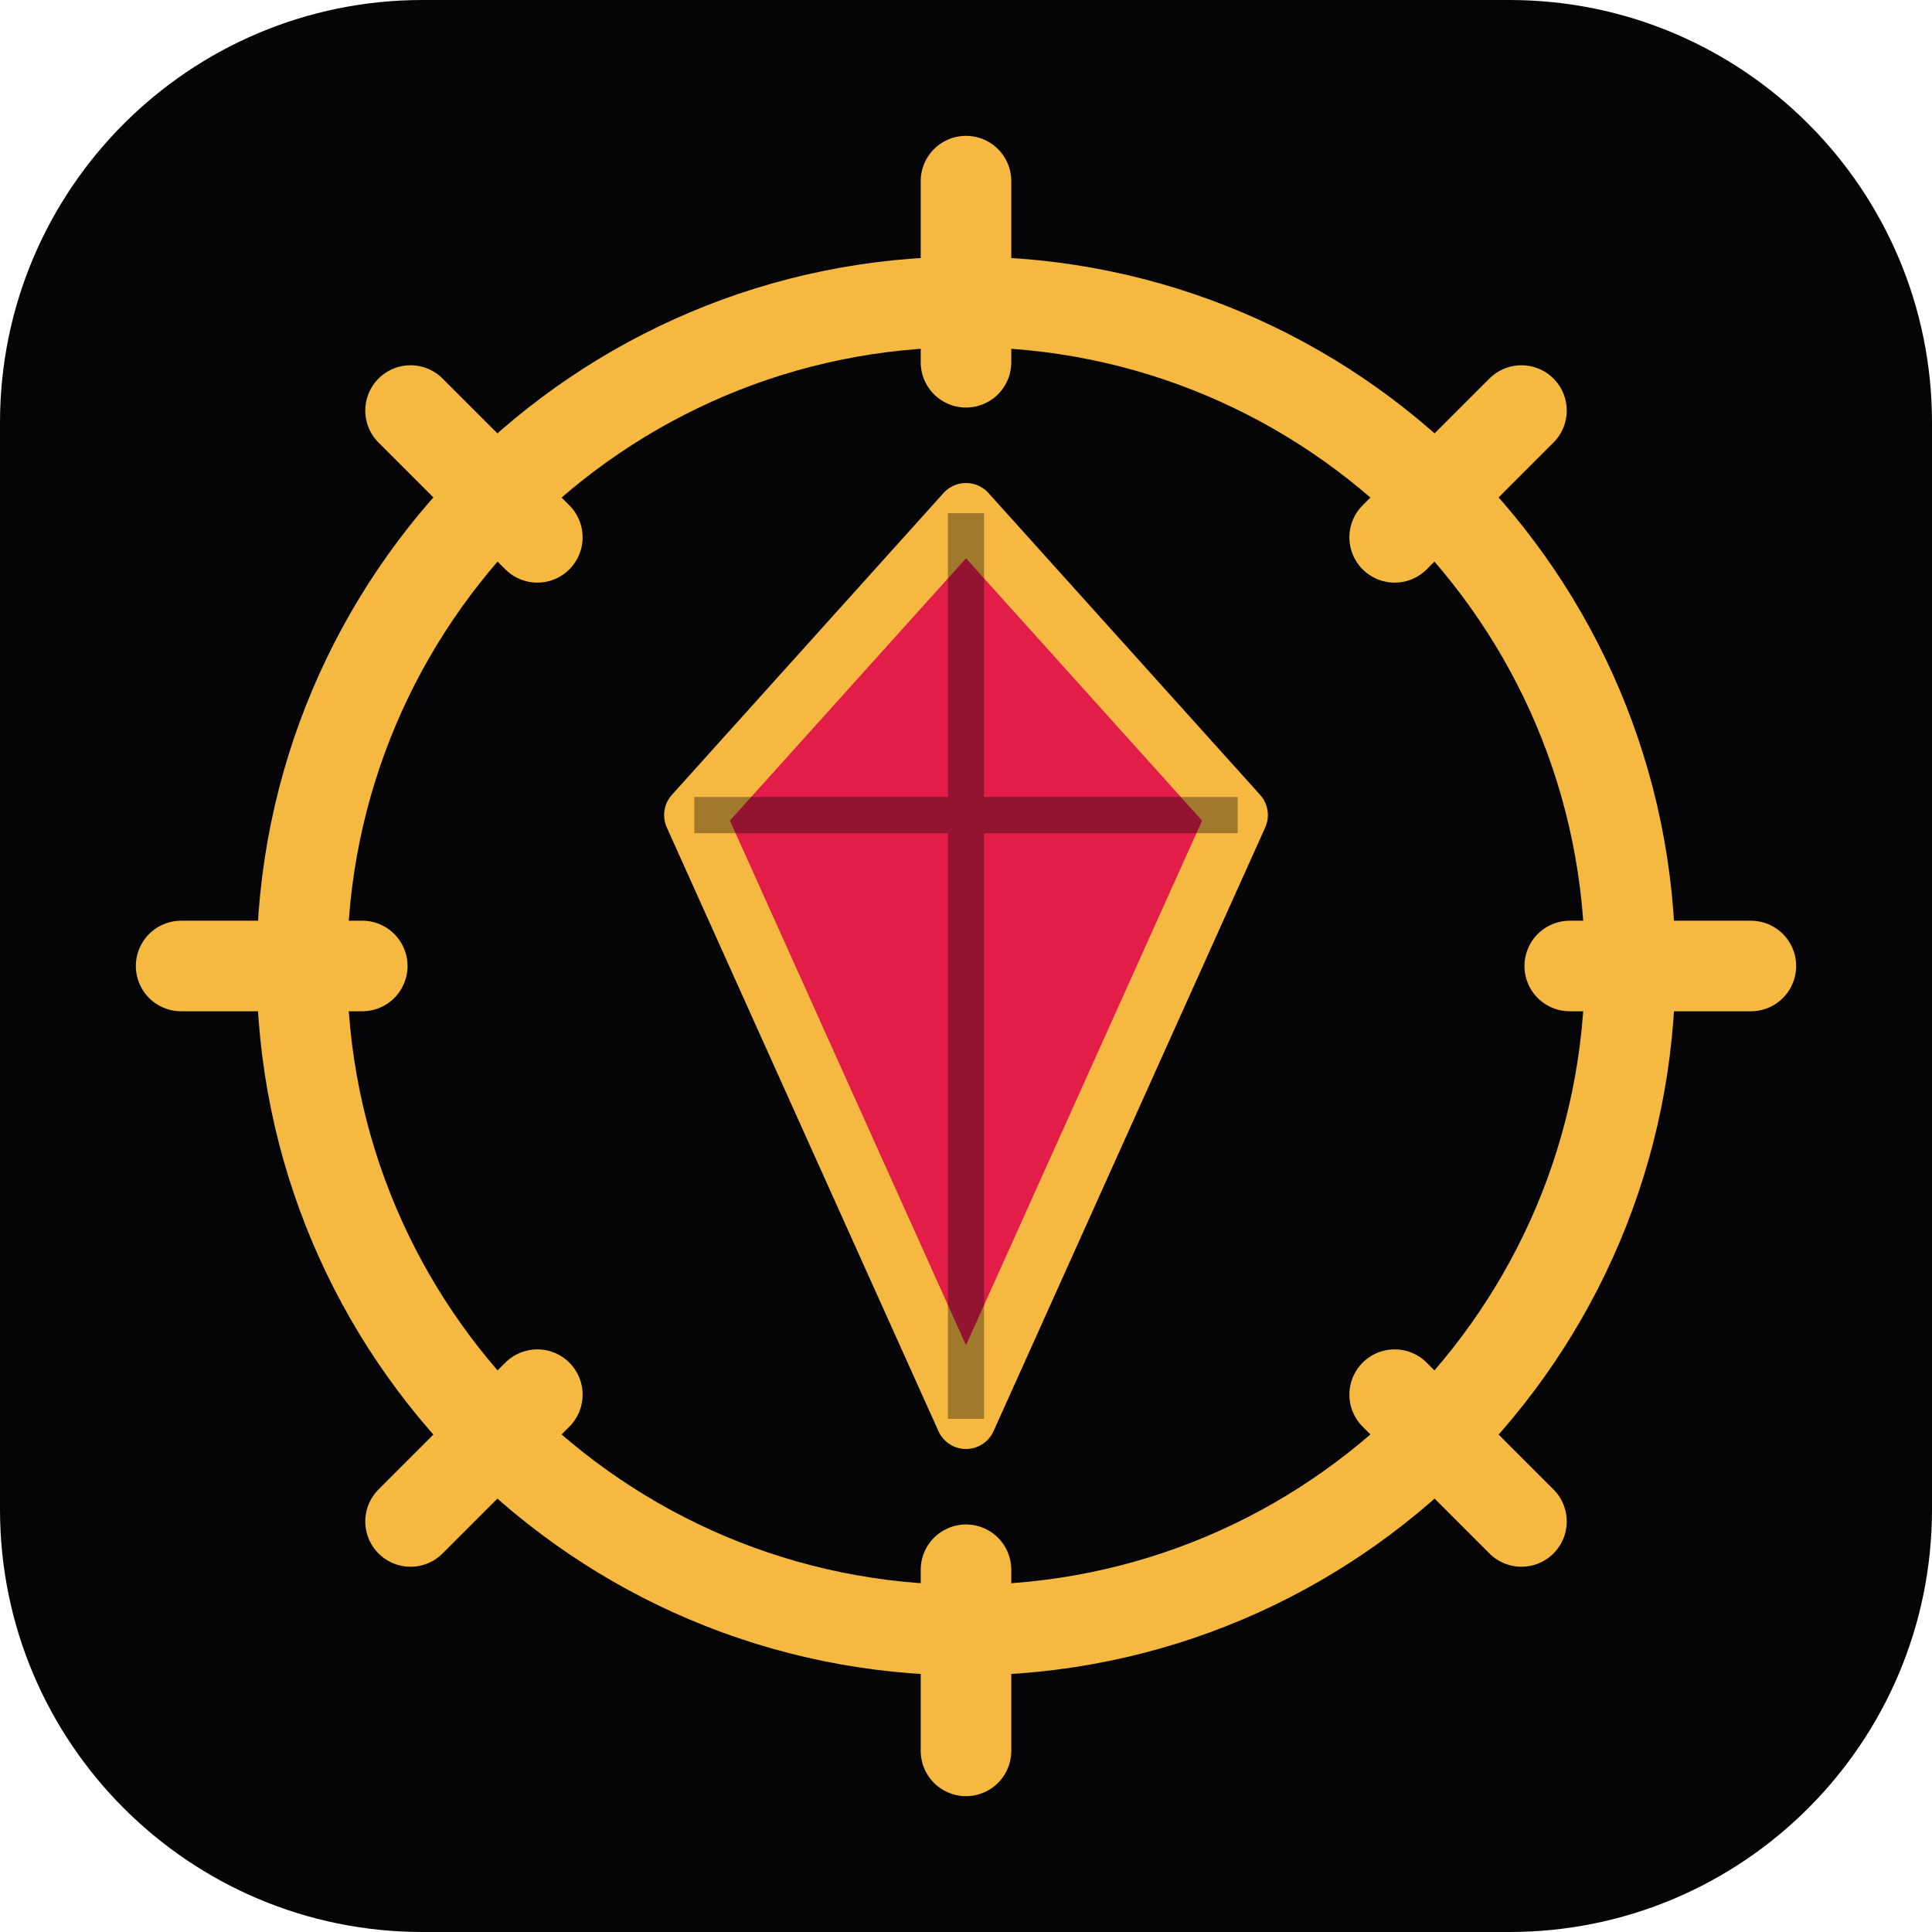
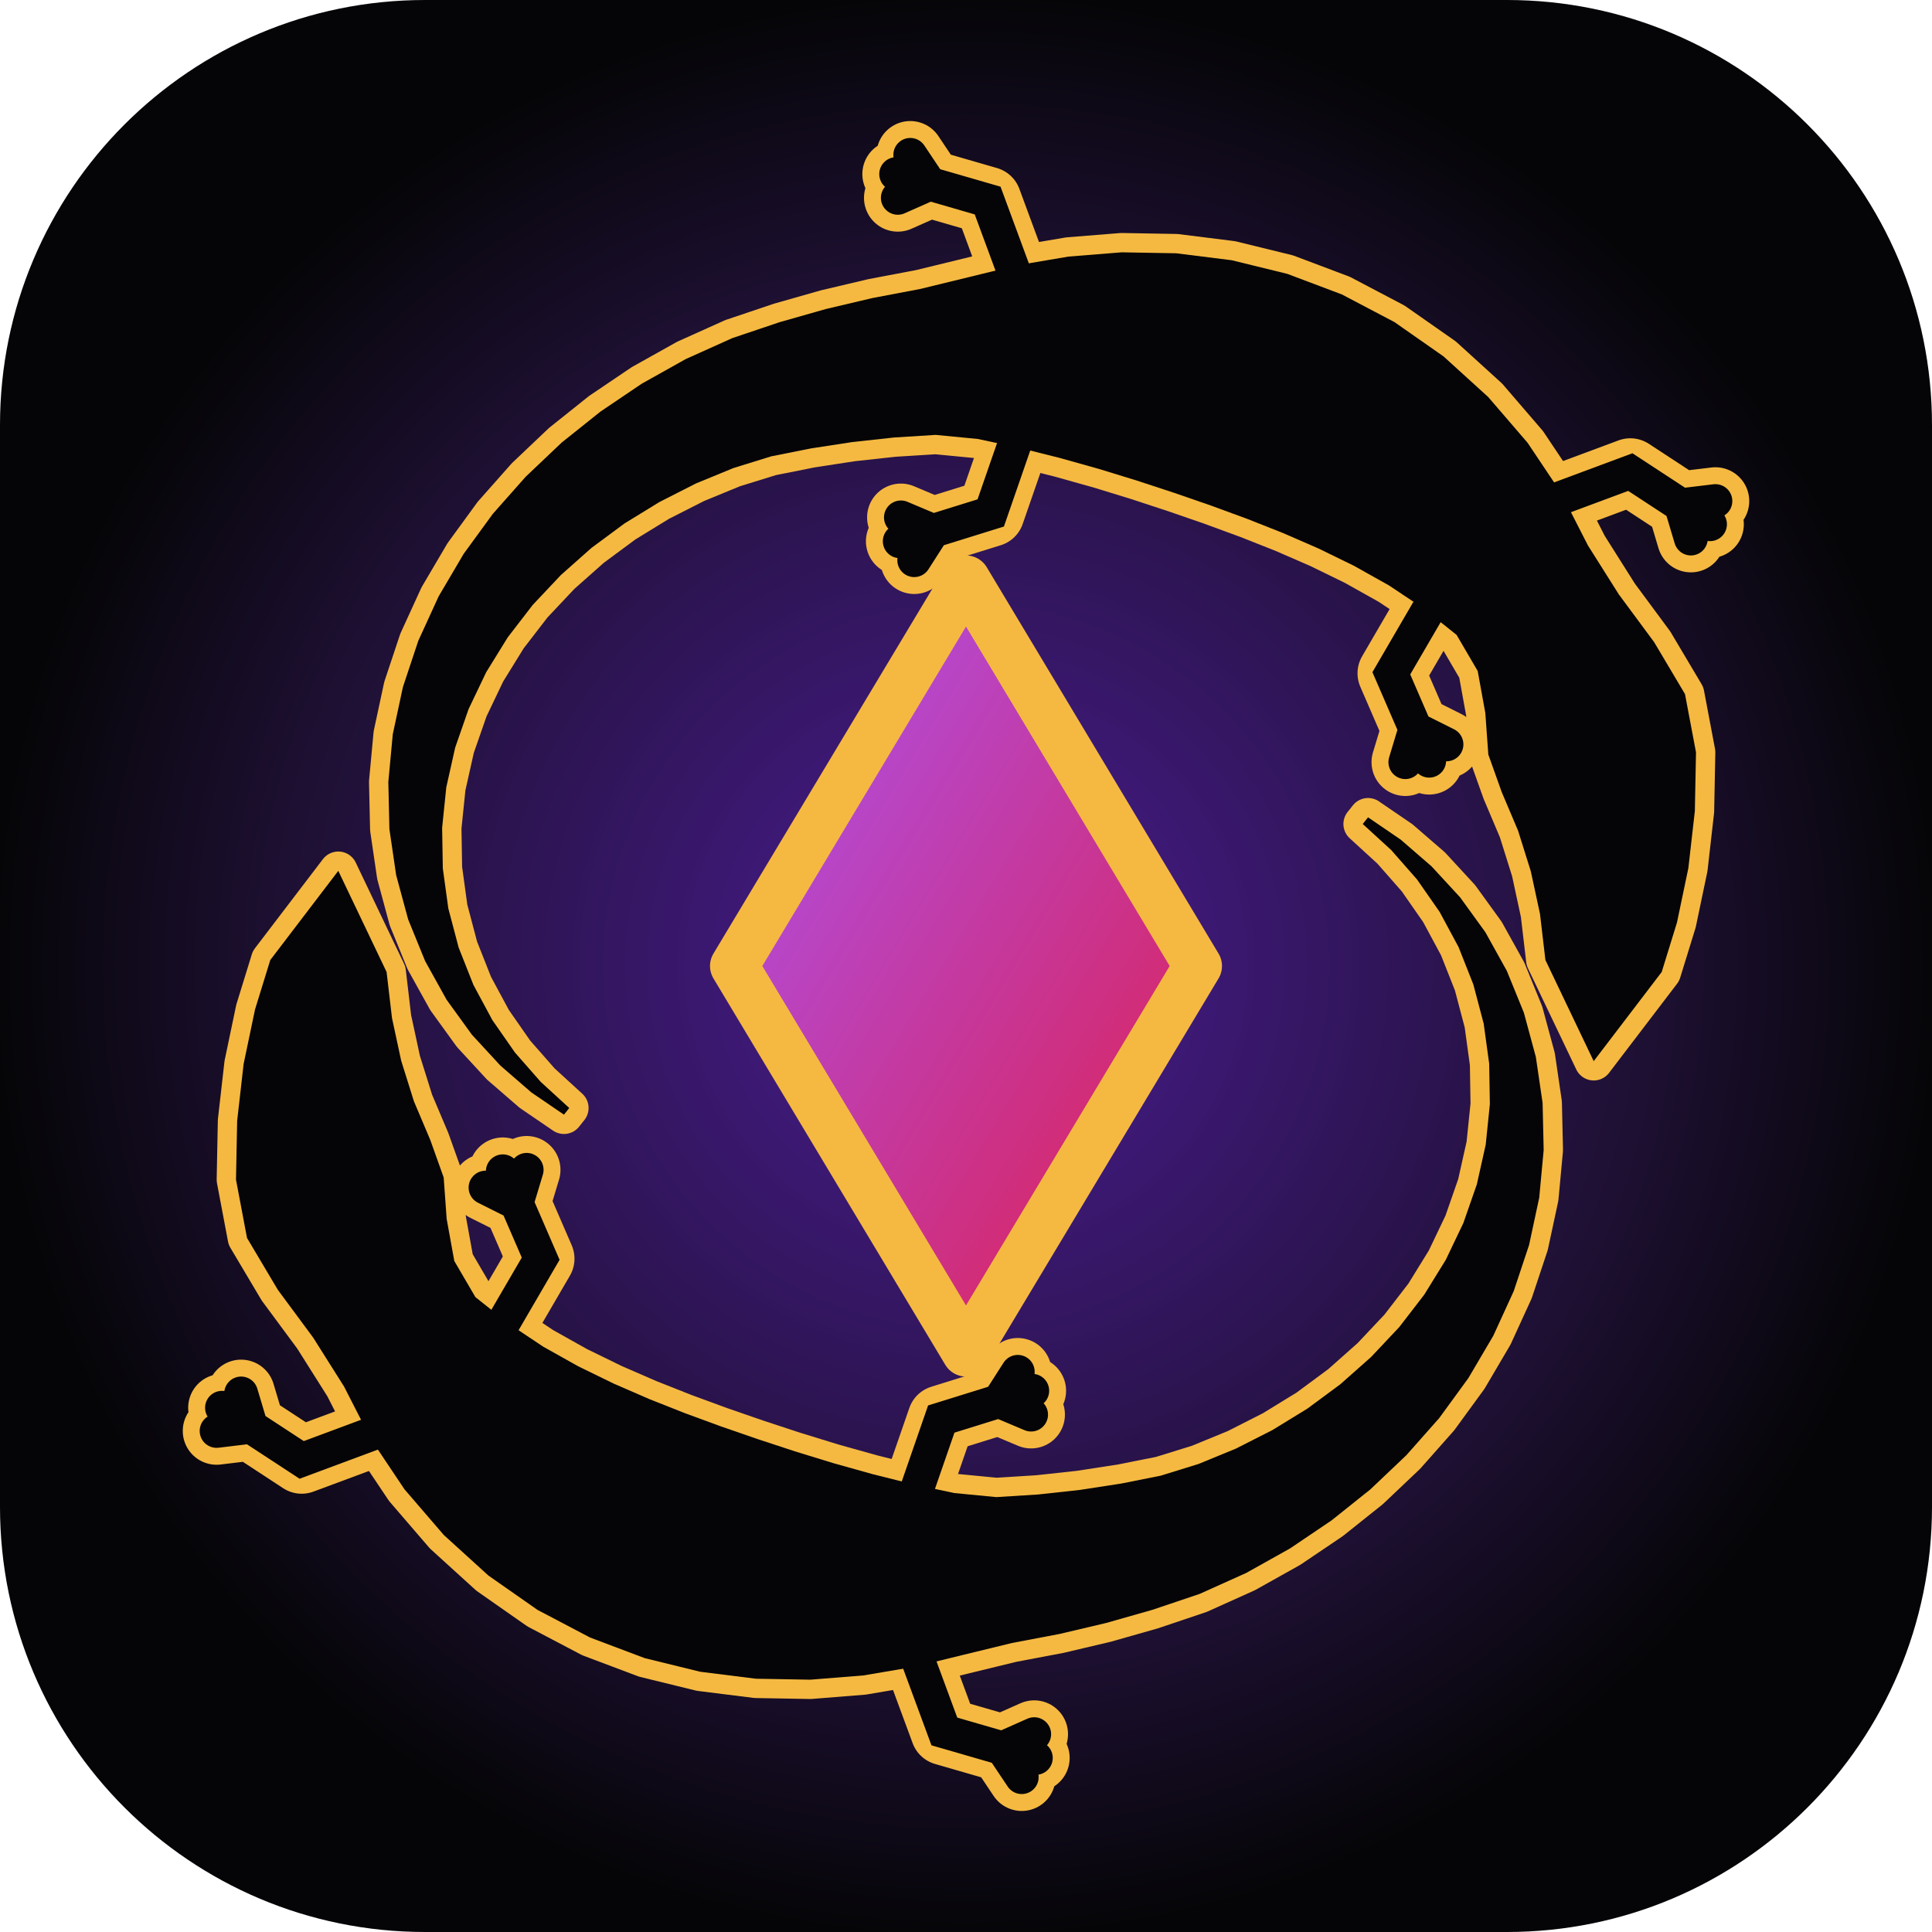
- <svg xmlns="http://www.w3.org/2000/svg" viewBox="0 0 64 64">
-   <rect width="64" height="64" rx="14" fill="#050507" />
-   <g fill="none" stroke="#f5b942" stroke-width="3">
-     <circle cx="32" cy="32" r="22" />
-     <path d="M32 6v6M32 52v6M6 32h6M52 32h6M13.6 13.6l4.2 4.2M46.2 46.2l4.2 4.2M13.6 50.4l4.2-4.2M46.2 17.8l4.2-4.2" stroke-linecap="round" />
+ <svg xmlns="http://www.w3.org/2000/svg" viewBox="-100 -100 200 200">
+   <defs>
+     <radialGradient id="g">
+       <stop offset="0" stop-color="#4c1d95" />
+       <stop offset=".7" stop-color="#1e1033" />
+       <stop offset="1" stop-color="#050507" />
+     </radialGradient>
+     <linearGradient id="d" x1="0" y1="0" x2="1" y2="1">
+       <stop offset="0" stop-color="#a855f7" />
+       <stop offset="1" stop-color="#e11d48" />
+     </linearGradient>
+   </defs>
+   <rect x="-100" y="-100" width="200" height="200" rx="44" fill="url(#g)" />
+   <g transform="rotate(0)">
+     <path d="M 48.52 -38.01 L 44.03 -30.30 L 46.52 -24.55 M 46.52 -24.55 l 3.22 1.61 M 46.52 -24.55 l 1.43 3.30 M 46.52 -24.55 l -1.04 3.45 M 60.41 -48.02 L 68.77 -51.13 L 74.01 -47.70 M 74.01 -47.70 l 3.57 -0.43 M 74.01 -47.70 l 3.01 1.97 M 74.01 -47.70 l 1.03 3.45 M 5.48 -55.33 L 2.56 -46.90 L -3.42 -45.04 M -3.42 -45.04 l -1.94 3.03 M -3.42 -45.04 l -3.44 1.07 M -3.42 -45.04 l -3.32 -1.40 M 5.33 -70.87 L 2.24 -79.24 L -3.77 -80.98 M -3.77 -80.98 l -3.29 1.46 M -3.77 -80.98 l -3.46 -1.00 M -3.77 -80.98 l -2.00 -2.99" fill="none" stroke="#f5b942" stroke-width="7" stroke-linecap="round" stroke-linejoin="round" />
+     <path d="M 64.98 9.85 L 59.98 -0.62 L 59.42 -5.39 L 58.47 -9.80 L 57.15 -14.01 L 55.46 -18.00 L 54.07 -21.89 L 53.76 -26.19 L 52.97 -30.54 L 50.79 -34.27 L 47.35 -37.02 L 43.78 -39.40 L 40.14 -41.44 L 36.47 -43.23 L 32.79 -44.83 L 29.10 -46.29 L 25.37 -47.66 L 21.58 -48.97 L 17.72 -50.24 L 13.75 -51.46 L 9.68 -52.60 L 5.49 -53.65 L 1.21 -54.56 L -3.14 -54.98 L -7.45 -54.71 L -11.76 -54.24 L -16.05 -53.58 L -20.16 -52.76 L -24.07 -51.55 L -27.94 -49.96 L -31.72 -48.04 L -35.34 -45.82 L -38.76 -43.29 L -41.94 -40.47 L -44.85 -37.38 L -47.44 -34.02 L -49.67 -30.41 L -51.49 -26.60 L -52.88 -22.61 L -53.80 -18.50 L -54.23 -14.31 L -54.16 -10.11 L -53.59 -5.96 L -52.52 -1.91 L -50.99 1.96 L -49.03 5.60 L -46.69 8.96 L -44.02 12.00 L -41.07 14.70 L -41.62 15.39 L -44.99 13.09 L -48.19 10.32 L -51.15 7.11 L -53.77 3.49 L -55.99 -0.51 L -57.75 -4.83 L -58.99 -9.41 L -59.69 -14.18 L -59.80 -19.06 L -59.34 -23.99 L -58.29 -28.88 L -56.70 -33.66 L -54.59 -38.27 L -52.00 -42.67 L -48.98 -46.81 L -45.58 -50.65 L -41.85 -54.19 L -37.83 -57.40 L -33.55 -60.29 L -29.01 -62.83 L -24.19 -65.00 L -19.29 -66.65 L -14.51 -68.01 L -9.67 -69.15 L -4.77 -70.08 L 0.20 -71.29 L 5.31 -72.54 L 10.62 -73.44 L 16.11 -73.88 L 21.76 -73.78 L 27.51 -73.06 L 33.26 -71.65 L 38.91 -69.52 L 44.35 -66.66 L 49.44 -63.10 L 54.06 -58.90 L 58.13 -54.17 L 61.59 -49.00 L 64.38 -43.54 L 67.58 -38.47 L 71.24 -33.52 L 74.43 -28.15 L 75.57 -22.12 L 75.45 -16.03 L 74.78 -10.14 L 73.60 -4.50 L 72.02 0.62 Z" fill="#050507" stroke="#f5b942" stroke-width="4" stroke-linejoin="round" />
+     <path d="M 48.52 -38.01 L 44.03 -30.30 L 46.52 -24.55 M 46.52 -24.55 l 3.22 1.61 M 46.52 -24.55 l 1.43 3.30 M 46.52 -24.55 l -1.04 3.45 M 60.41 -48.02 L 68.77 -51.13 L 74.01 -47.70 M 74.01 -47.70 l 3.57 -0.43 M 74.01 -47.70 l 3.01 1.97 M 74.01 -47.70 l 1.03 3.45 M 5.48 -55.33 L 2.56 -46.90 L -3.42 -45.04 M -3.42 -45.04 l -1.94 3.03 M -3.42 -45.04 l -3.44 1.07 M -3.42 -45.04 l -3.32 -1.40 M 5.33 -70.87 L 2.24 -79.24 L -3.77 -80.98 M -3.77 -80.98 l -3.29 1.46 M -3.77 -80.98 l -3.46 -1.00 M -3.77 -80.98 l -2.00 -2.99" fill="none" stroke="#050507" stroke-width="3.5" stroke-linecap="round" />
+     <path d="M 64.98 9.85 L 59.98 -0.62 L 59.42 -5.39 L 58.47 -9.80 L 57.15 -14.01 L 55.46 -18.00 L 54.07 -21.89 L 53.76 -26.19 L 52.97 -30.54 L 50.79 -34.27 L 47.35 -37.02 L 43.78 -39.40 L 40.14 -41.44 L 36.47 -43.23 L 32.79 -44.83 L 29.10 -46.29 L 25.37 -47.66 L 21.58 -48.97 L 17.72 -50.24 L 13.75 -51.46 L 9.68 -52.60 L 5.49 -53.65 L 1.21 -54.56 L -3.14 -54.98 L -7.45 -54.71 L -11.76 -54.24 L -16.05 -53.58 L -20.16 -52.76 L -24.07 -51.55 L -27.94 -49.96 L -31.72 -48.04 L -35.34 -45.82 L -38.76 -43.29 L -41.94 -40.47 L -44.85 -37.38 L -47.44 -34.02 L -49.67 -30.41 L -51.49 -26.60 L -52.88 -22.61 L -53.80 -18.50 L -54.23 -14.31 L -54.16 -10.11 L -53.59 -5.96 L -52.52 -1.91 L -50.99 1.96 L -49.03 5.60 L -46.69 8.96 L -44.02 12.00 L -41.07 14.70 L -41.62 15.39 L -44.99 13.09 L -48.19 10.32 L -51.15 7.11 L -53.77 3.49 L -55.99 -0.51 L -57.75 -4.83 L -58.99 -9.41 L -59.69 -14.18 L -59.80 -19.06 L -59.34 -23.99 L -58.29 -28.88 L -56.70 -33.66 L -54.59 -38.27 L -52.00 -42.67 L -48.98 -46.81 L -45.58 -50.65 L -41.85 -54.19 L -37.83 -57.40 L -33.55 -60.29 L -29.01 -62.83 L -24.19 -65.00 L -19.29 -66.65 L -14.51 -68.01 L -9.67 -69.15 L -4.77 -70.08 L 0.20 -71.29 L 5.31 -72.54 L 10.62 -73.44 L 16.11 -73.88 L 21.76 -73.78 L 27.51 -73.06 L 33.26 -71.65 L 38.91 -69.52 L 44.35 -66.66 L 49.44 -63.10 L 54.06 -58.90 L 58.13 -54.17 L 61.59 -49.00 L 64.38 -43.54 L 67.58 -38.47 L 71.24 -33.52 L 74.43 -28.15 L 75.57 -22.12 L 75.45 -16.03 L 74.78 -10.14 L 73.60 -4.50 L 72.02 0.62 Z" fill="#050507" />
  </g>
-   <path d="M32 17l9 10-9 20-9-20z" fill="#e11d48" stroke="#f5b942" stroke-width="2" stroke-linejoin="round" />
-   <path d="M23 27h18M32 17v30" stroke="#050507" stroke-opacity=".35" stroke-width="1.2" />
+   <g transform="rotate(180)">
+     <path d="M 48.52 -38.01 L 44.03 -30.30 L 46.52 -24.55 M 46.52 -24.55 l 3.22 1.61 M 46.52 -24.55 l 1.43 3.30 M 46.52 -24.55 l -1.04 3.45 M 60.41 -48.02 L 68.77 -51.13 L 74.01 -47.70 M 74.01 -47.70 l 3.57 -0.43 M 74.01 -47.70 l 3.01 1.97 M 74.01 -47.70 l 1.03 3.45 M 5.48 -55.33 L 2.56 -46.90 L -3.42 -45.04 M -3.42 -45.04 l -1.94 3.03 M -3.42 -45.04 l -3.44 1.07 M -3.42 -45.04 l -3.32 -1.40 M 5.33 -70.87 L 2.24 -79.24 L -3.77 -80.98 M -3.77 -80.98 l -3.29 1.46 M -3.77 -80.98 l -3.46 -1.00 M -3.77 -80.98 l -2.00 -2.99" fill="none" stroke="#f5b942" stroke-width="7" stroke-linecap="round" stroke-linejoin="round" />
+     <path d="M 64.98 9.85 L 59.98 -0.62 L 59.42 -5.39 L 58.47 -9.80 L 57.15 -14.01 L 55.46 -18.00 L 54.07 -21.89 L 53.76 -26.19 L 52.97 -30.54 L 50.79 -34.27 L 47.35 -37.02 L 43.78 -39.40 L 40.14 -41.44 L 36.47 -43.23 L 32.79 -44.83 L 29.10 -46.29 L 25.37 -47.66 L 21.58 -48.97 L 17.72 -50.24 L 13.75 -51.46 L 9.68 -52.60 L 5.49 -53.65 L 1.21 -54.56 L -3.14 -54.98 L -7.45 -54.71 L -11.76 -54.24 L -16.05 -53.58 L -20.16 -52.76 L -24.07 -51.55 L -27.94 -49.96 L -31.72 -48.04 L -35.34 -45.82 L -38.76 -43.29 L -41.94 -40.47 L -44.85 -37.38 L -47.44 -34.02 L -49.67 -30.41 L -51.49 -26.60 L -52.88 -22.61 L -53.80 -18.50 L -54.23 -14.31 L -54.16 -10.11 L -53.59 -5.96 L -52.52 -1.91 L -50.99 1.96 L -49.03 5.60 L -46.69 8.96 L -44.02 12.00 L -41.07 14.70 L -41.62 15.39 L -44.99 13.09 L -48.19 10.32 L -51.15 7.11 L -53.77 3.49 L -55.99 -0.51 L -57.75 -4.83 L -58.99 -9.41 L -59.69 -14.18 L -59.80 -19.06 L -59.34 -23.99 L -58.29 -28.88 L -56.70 -33.66 L -54.59 -38.27 L -52.00 -42.67 L -48.98 -46.81 L -45.58 -50.65 L -41.85 -54.19 L -37.83 -57.40 L -33.55 -60.29 L -29.01 -62.83 L -24.19 -65.00 L -19.29 -66.65 L -14.51 -68.01 L -9.67 -69.15 L -4.77 -70.08 L 0.20 -71.29 L 5.31 -72.54 L 10.62 -73.44 L 16.11 -73.88 L 21.76 -73.78 L 27.51 -73.06 L 33.26 -71.65 L 38.91 -69.52 L 44.35 -66.66 L 49.44 -63.10 L 54.06 -58.90 L 58.13 -54.17 L 61.59 -49.00 L 64.38 -43.54 L 67.58 -38.47 L 71.24 -33.52 L 74.43 -28.15 L 75.57 -22.12 L 75.45 -16.03 L 74.78 -10.14 L 73.60 -4.50 L 72.02 0.62 Z" fill="#050507" stroke="#f5b942" stroke-width="4" stroke-linejoin="round" />
+     <path d="M 48.52 -38.01 L 44.03 -30.30 L 46.52 -24.55 M 46.52 -24.55 l 3.22 1.61 M 46.52 -24.55 l 1.43 3.30 M 46.52 -24.55 l -1.04 3.45 M 60.41 -48.02 L 68.77 -51.13 L 74.01 -47.70 M 74.01 -47.70 l 3.57 -0.43 M 74.01 -47.70 l 3.01 1.97 M 74.01 -47.70 l 1.03 3.45 M 5.48 -55.33 L 2.56 -46.90 L -3.42 -45.04 M -3.42 -45.04 l -1.94 3.03 M -3.42 -45.04 l -3.44 1.07 M -3.42 -45.04 l -3.32 -1.40 M 5.33 -70.87 L 2.24 -79.24 L -3.77 -80.98 M -3.77 -80.98 l -3.29 1.46 M -3.77 -80.98 l -3.46 -1.00 M -3.77 -80.98 l -2.00 -2.99" fill="none" stroke="#050507" stroke-width="3.5" stroke-linecap="round" />
+     <path d="M 64.98 9.85 L 59.98 -0.62 L 59.42 -5.39 L 58.47 -9.80 L 57.15 -14.01 L 55.46 -18.00 L 54.07 -21.89 L 53.76 -26.19 L 52.97 -30.54 L 50.79 -34.27 L 47.35 -37.02 L 43.78 -39.40 L 40.14 -41.44 L 36.47 -43.23 L 32.79 -44.83 L 29.10 -46.29 L 25.37 -47.66 L 21.58 -48.97 L 17.72 -50.24 L 13.75 -51.46 L 9.68 -52.60 L 5.49 -53.65 L 1.21 -54.56 L -3.14 -54.98 L -7.45 -54.71 L -11.76 -54.24 L -16.05 -53.58 L -20.16 -52.76 L -24.07 -51.55 L -27.94 -49.96 L -31.72 -48.04 L -35.34 -45.82 L -38.76 -43.29 L -41.94 -40.47 L -44.85 -37.38 L -47.44 -34.02 L -49.67 -30.41 L -51.49 -26.60 L -52.88 -22.61 L -53.80 -18.50 L -54.23 -14.31 L -54.16 -10.11 L -53.59 -5.96 L -52.52 -1.91 L -50.99 1.96 L -49.03 5.60 L -46.69 8.96 L -44.02 12.00 L -41.07 14.70 L -41.62 15.39 L -44.99 13.09 L -48.19 10.32 L -51.15 7.11 L -53.77 3.49 L -55.99 -0.51 L -57.75 -4.83 L -58.99 -9.41 L -59.69 -14.18 L -59.80 -19.06 L -59.34 -23.99 L -58.29 -28.88 L -56.70 -33.66 L -54.59 -38.27 L -52.00 -42.67 L -48.98 -46.81 L -45.58 -50.65 L -41.85 -54.19 L -37.83 -57.40 L -33.55 -60.29 L -29.01 -62.83 L -24.19 -65.00 L -19.29 -66.65 L -14.51 -68.01 L -9.67 -69.15 L -4.77 -70.08 L 0.20 -71.29 L 5.31 -72.54 L 10.62 -73.44 L 16.11 -73.88 L 21.76 -73.78 L 27.51 -73.06 L 33.26 -71.65 L 38.91 -69.52 L 44.35 -66.66 L 49.44 -63.10 L 54.06 -58.90 L 58.13 -54.17 L 61.59 -49.00 L 64.38 -43.54 L 67.58 -38.47 L 71.24 -33.52 L 74.43 -28.15 L 75.57 -22.12 L 75.45 -16.03 L 74.78 -10.14 L 73.60 -4.50 L 72.02 0.62 Z" fill="#050507" />
+   </g>
+   <path d="M0 -40 L24 0 L0 40 L-24 0 Z" fill="url(#d)" stroke="#f5b942" stroke-width="5" stroke-linejoin="round" />
</svg>
